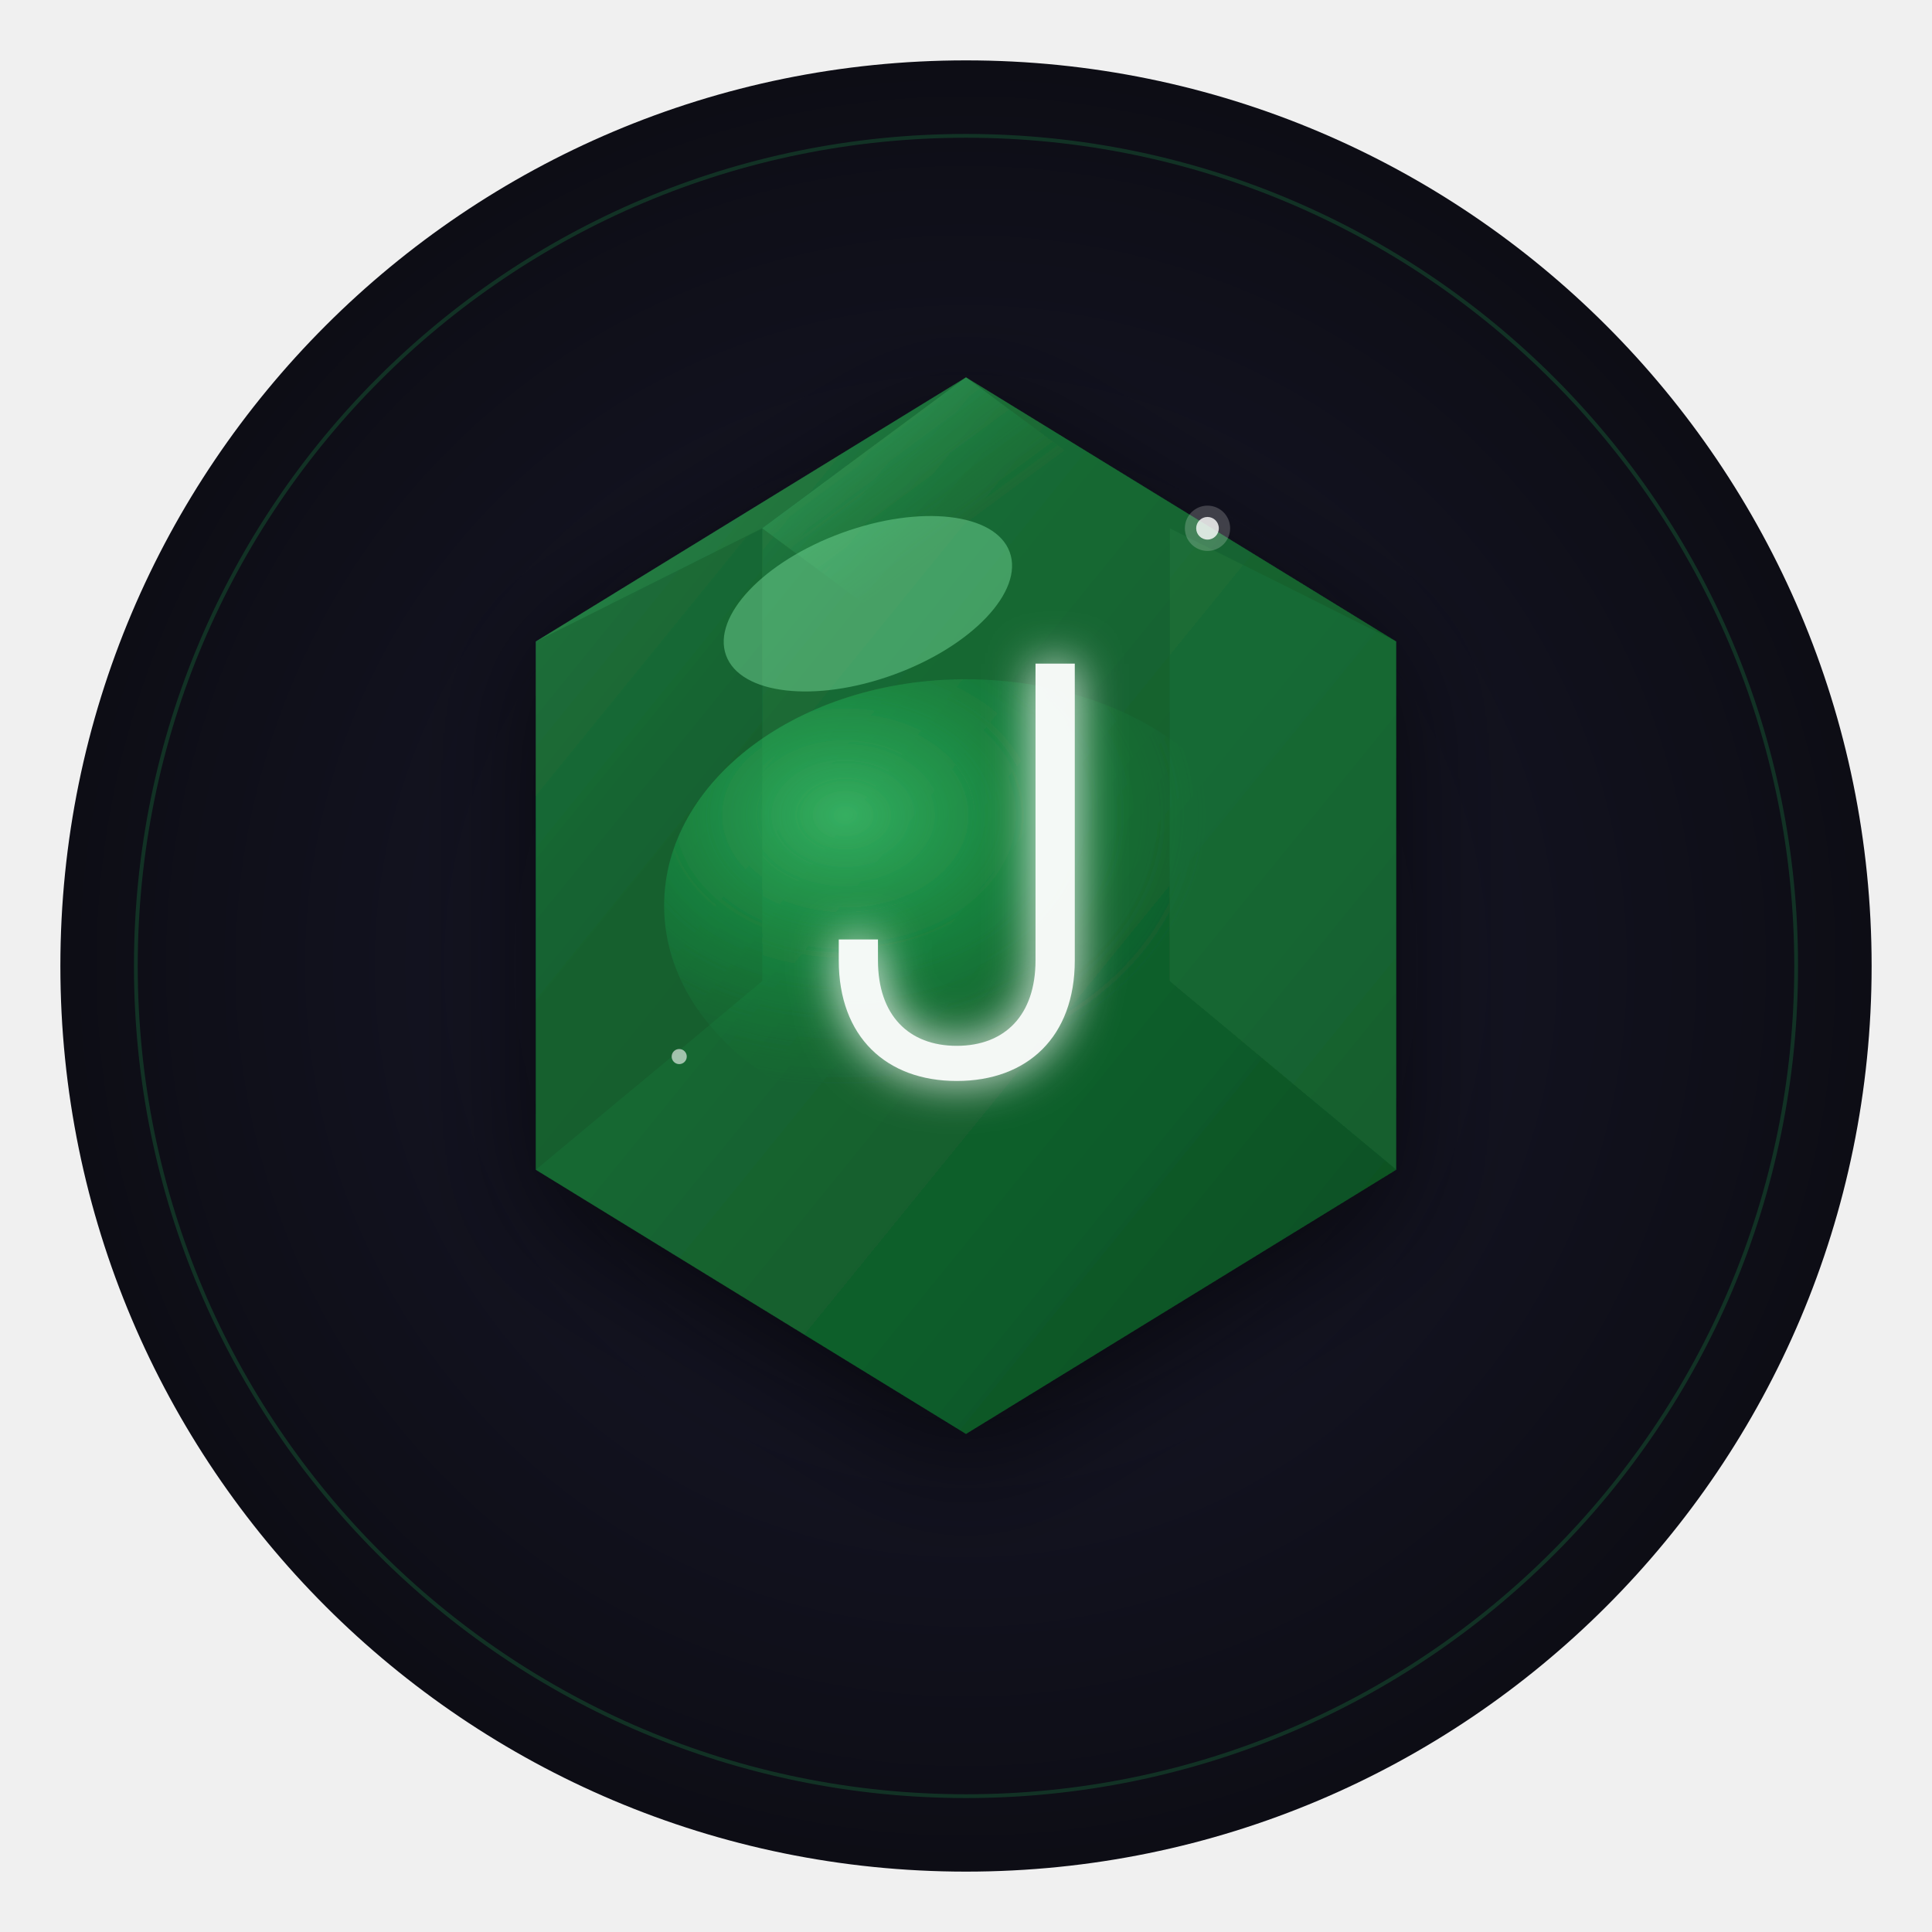
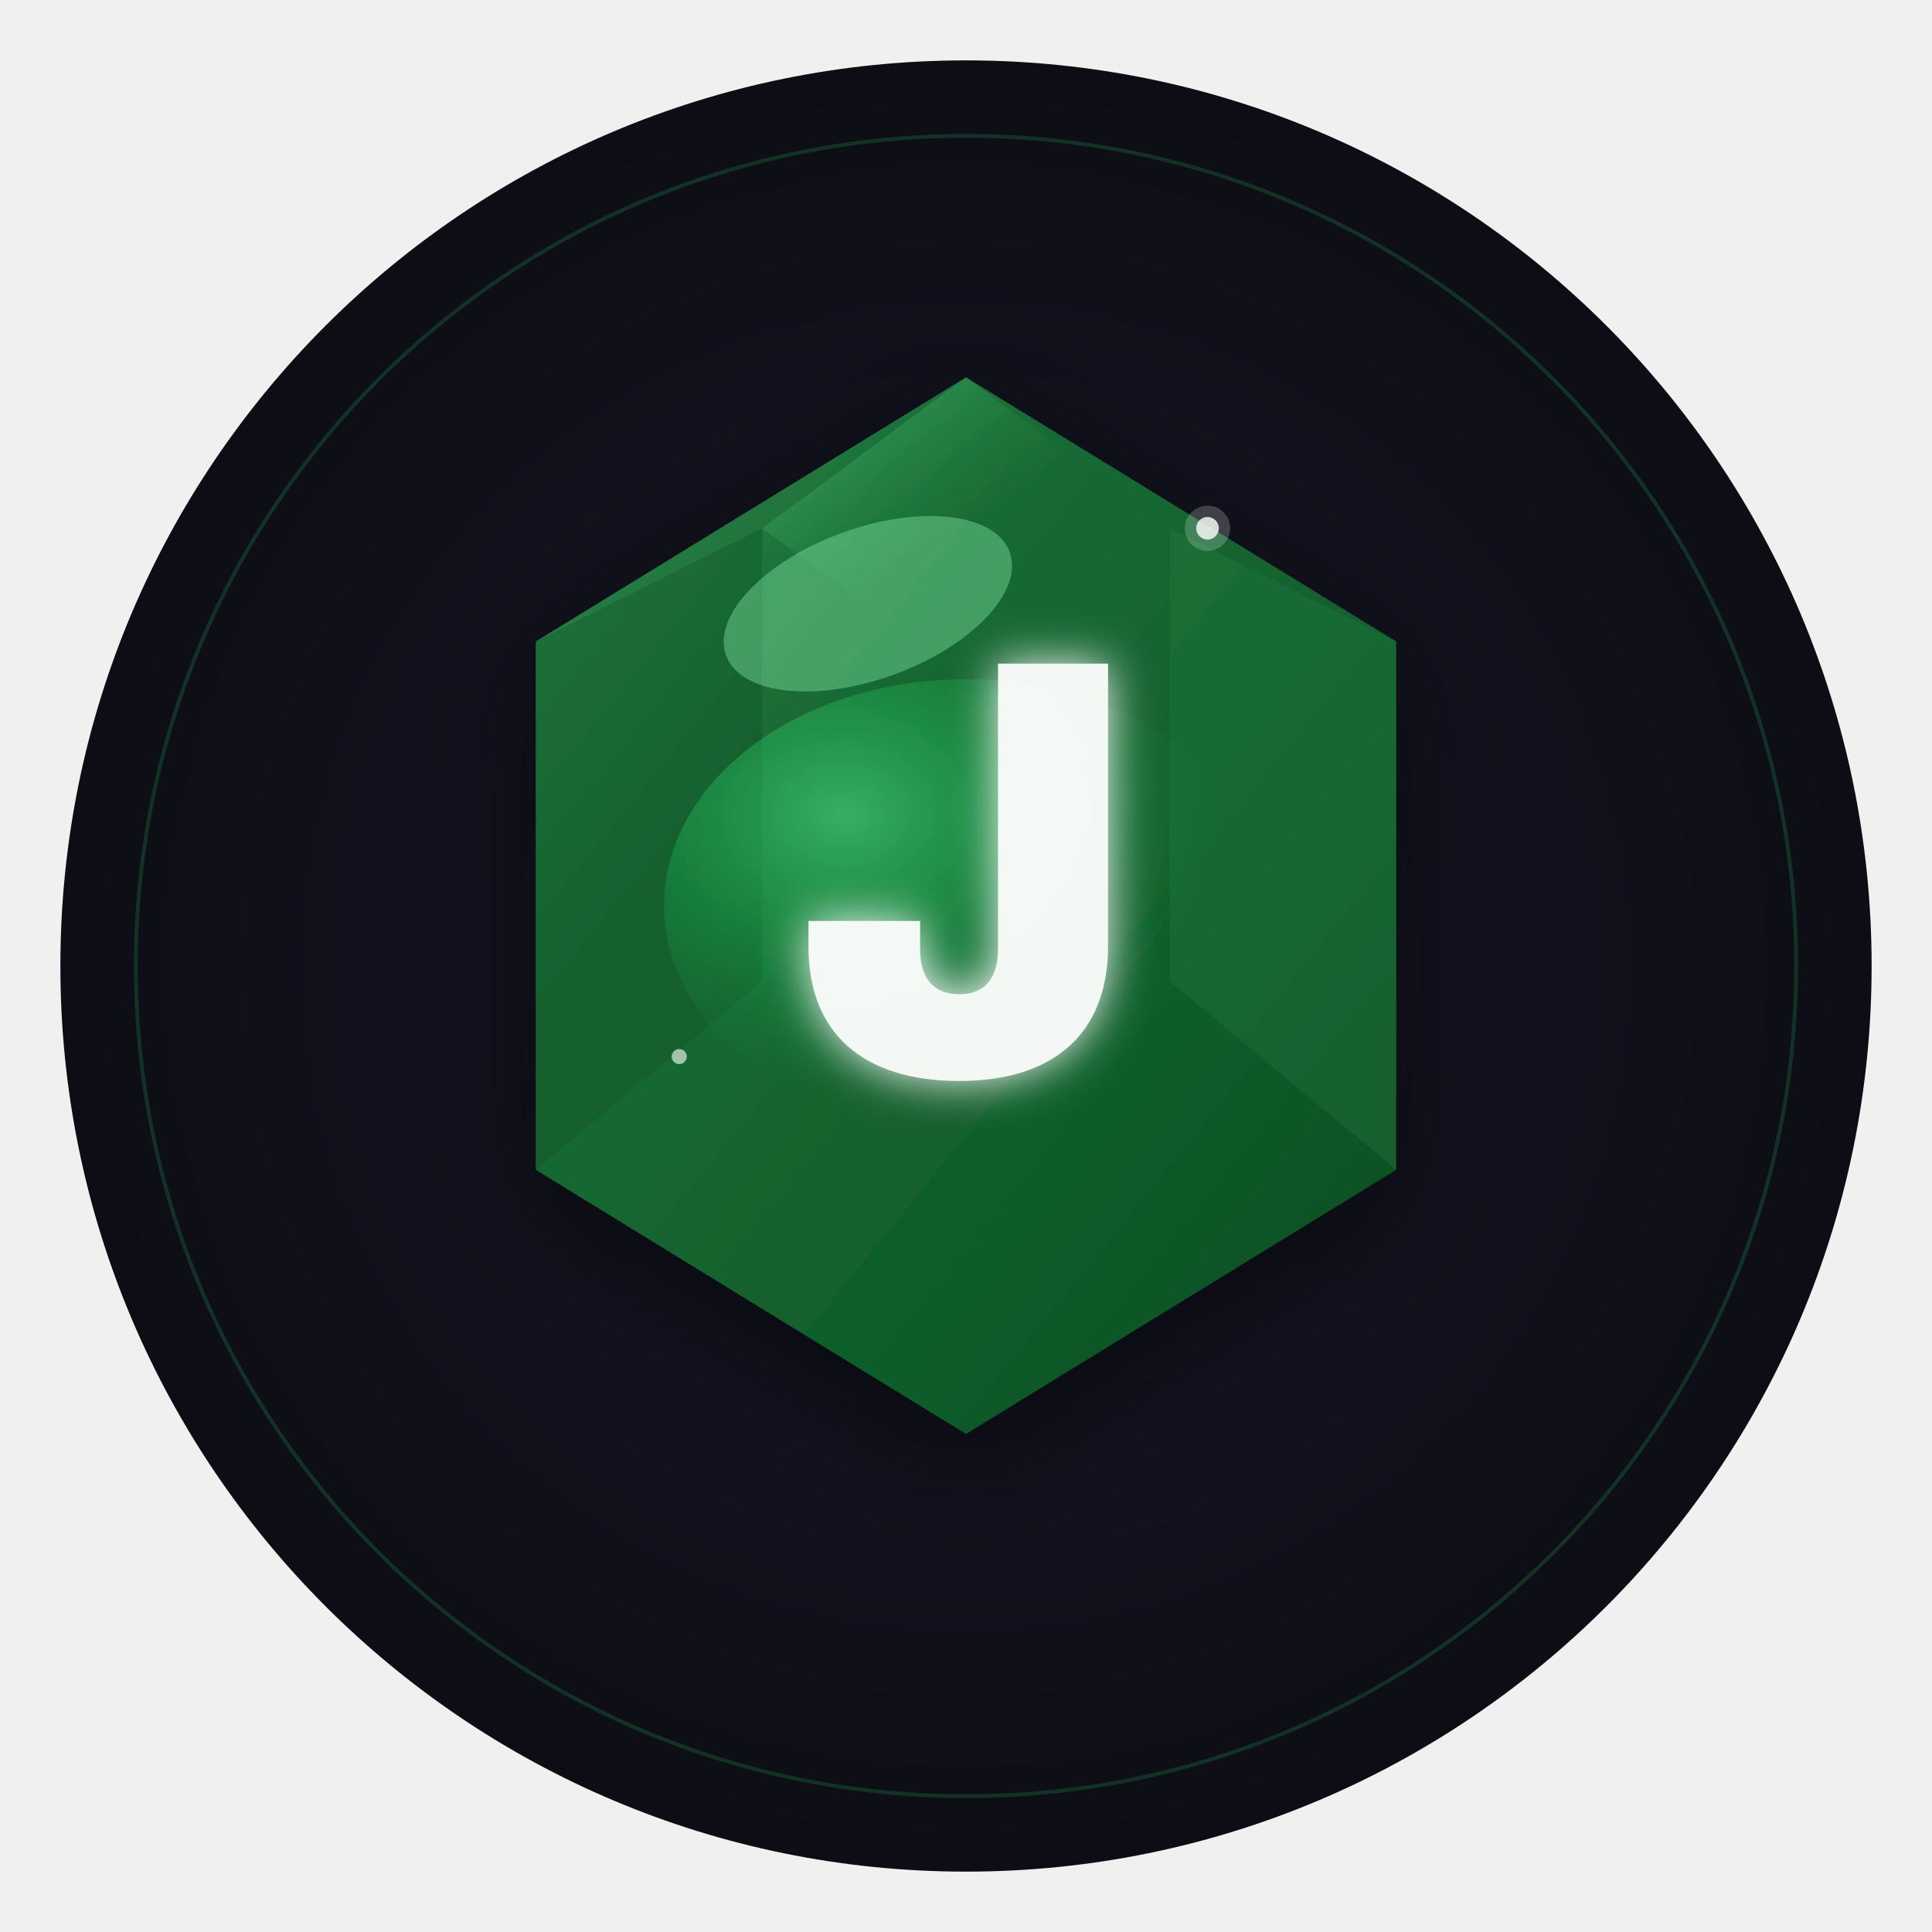
<svg xmlns="http://www.w3.org/2000/svg" viewBox="0 0 512 512" width="512" height="512">
  <defs>
    <radialGradient id="bgGradient" cx="50%" cy="50%" r="50%">
      <stop offset="0%" style="stop-color:#1a1a2e;stop-opacity:1" />
      <stop offset="100%" style="stop-color:#0d0d15;stop-opacity:1" />
    </radialGradient>
    <linearGradient id="jadeGradient" x1="0%" y1="0%" x2="100%" y2="100%">
      <stop offset="0%" style="stop-color:#2d8a4e;stop-opacity:1" />
      <stop offset="30%" style="stop-color:#1a6b35;stop-opacity:1" />
      <stop offset="70%" style="stop-color:#0f5c2a;stop-opacity:1" />
      <stop offset="100%" style="stop-color:#0a4a20;stop-opacity:1" />
    </linearGradient>
    <radialGradient id="innerGlow" cx="30%" cy="30%" r="60%">
      <stop offset="0%" style="stop-color:#4ade80;stop-opacity:0.6" />
      <stop offset="50%" style="stop-color:#22c55e;stop-opacity:0.3" />
      <stop offset="100%" style="stop-color:#16a34a;stop-opacity:0" />
    </radialGradient>
    <linearGradient id="highlight" x1="0%" y1="0%" x2="50%" y2="50%">
      <stop offset="0%" style="stop-color:#86efac;stop-opacity:0.8" />
      <stop offset="100%" style="stop-color:#22c55e;stop-opacity:0" />
    </linearGradient>
    <filter id="softShadow" x="-20%" y="-20%" width="140%" height="140%">
      <feDropShadow dx="0" dy="8" stdDeviation="16" flood-color="#000000" flood-opacity="0.6" />
    </filter>
    <filter id="innerShadow">
      <feOffset dx="0" dy="4" />
      <feGaussianBlur stdDeviation="4" />
      <feComposite operator="out" in="SourceGraphic" />
      <feComponentTransfer>
        <feFuncA type="linear" slope="0.3" />
      </feComponentTransfer>
      <feComposite operator="over" in2="SourceGraphic" />
    </filter>
    <filter id="subtleGlow" x="-30%" y="-30%" width="160%" height="160%">
      <feGaussianBlur stdDeviation="6" result="blur" />
      <feMerge>
        <feMergeNode in="blur" />
        <feMergeNode in="SourceGraphic" />
      </feMerge>
    </filter>
  </defs>
  <circle cx="256" cy="256" r="240" fill="url(#bgGradient)" />
  <circle cx="256" cy="256" r="220" fill="none" stroke="#22c55e" stroke-width="1" opacity="0.2" />
  <g filter="url(#softShadow)">
    <polygon points="256,100 370,170 370,310 256,380 142,310 142,170" fill="url(#jadeGradient)" />
    <polygon points="256,100 310,140 256,180 202,140" fill="url(#highlight)" opacity="0.5" />
    <polygon points="142,170 202,140 202,260 142,310" fill="#0a4a20" opacity="0.3" />
    <polygon points="370,170 310,140 310,260 370,310" fill="#2d8a4e" opacity="0.2" />
    <ellipse cx="256" cy="240" rx="80" ry="60" fill="url(#innerGlow)" />
  </g>
  <ellipse cx="230" cy="160" rx="40" ry="20" fill="#86efac" opacity="0.4" transform="rotate(-20 230 160)" />
  <circle cx="320" cy="140" r="3" fill="#ffffff" opacity="0.8" />
  <circle cx="320" cy="140" r="6" fill="#ffffff" opacity="0.2" />
  <circle cx="180" cy="280" r="2" fill="#ffffff" opacity="0.6" />
-   <text x="256" y="285" font-family="system-ui, -apple-system, 'Segoe UI', sans-serif" font-size="150" font-weight="300" fill="#ffffff" text-anchor="middle" opacity="0.95" filter="url(#subtleGlow)">J</text>
+   <text x="256" y="285" font-family="system-ui, -apple-system, 'Segoe UI', sans-serif" font-size="150" font-weight="900" fill="#ffffff" text-anchor="middle" opacity="0.95" filter="url(#subtleGlow)">J</text>
</svg>
